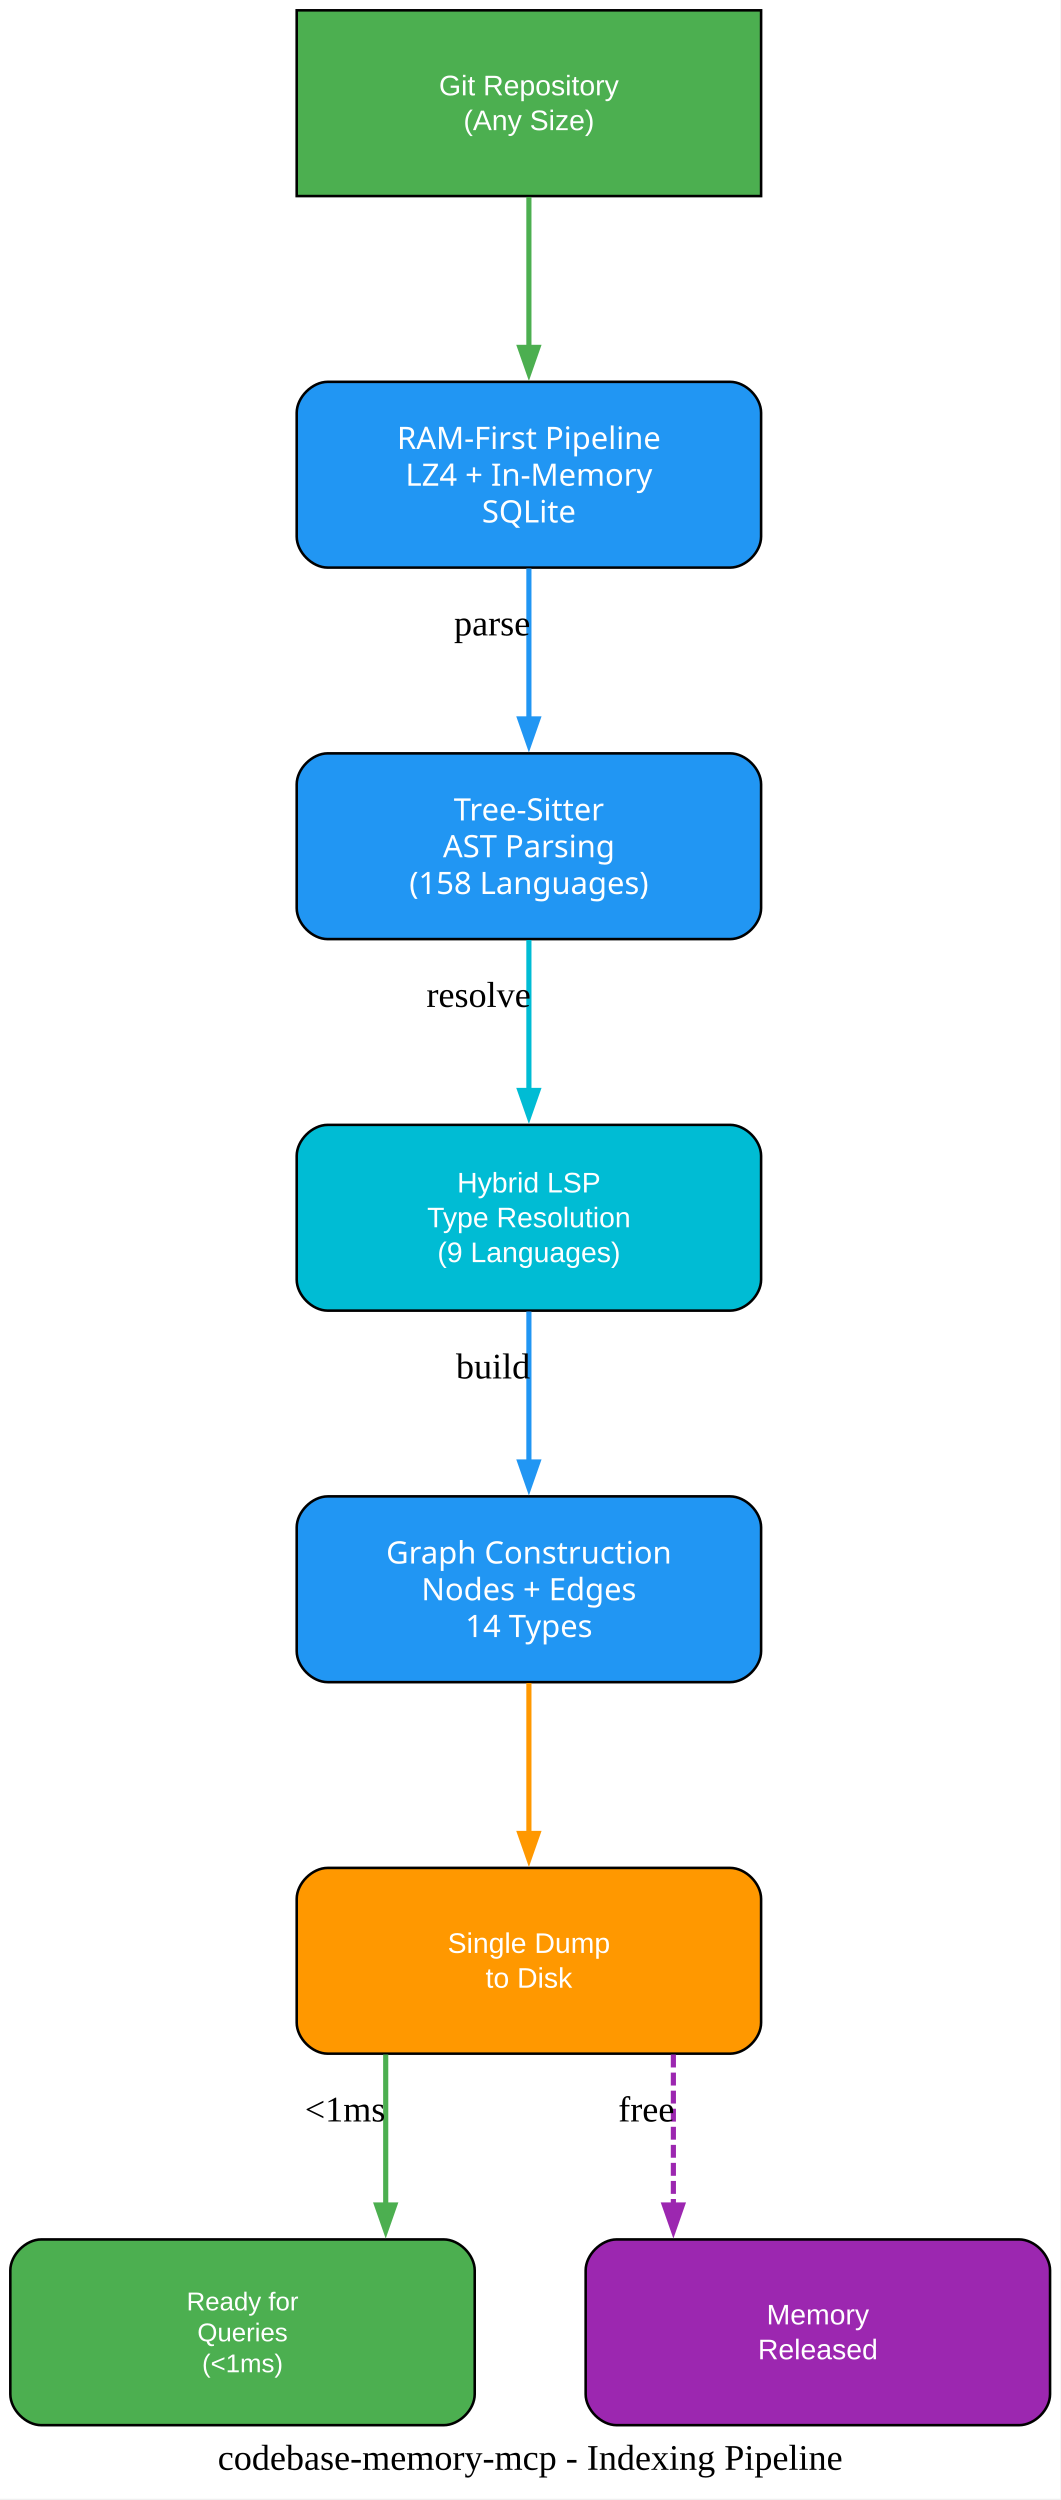
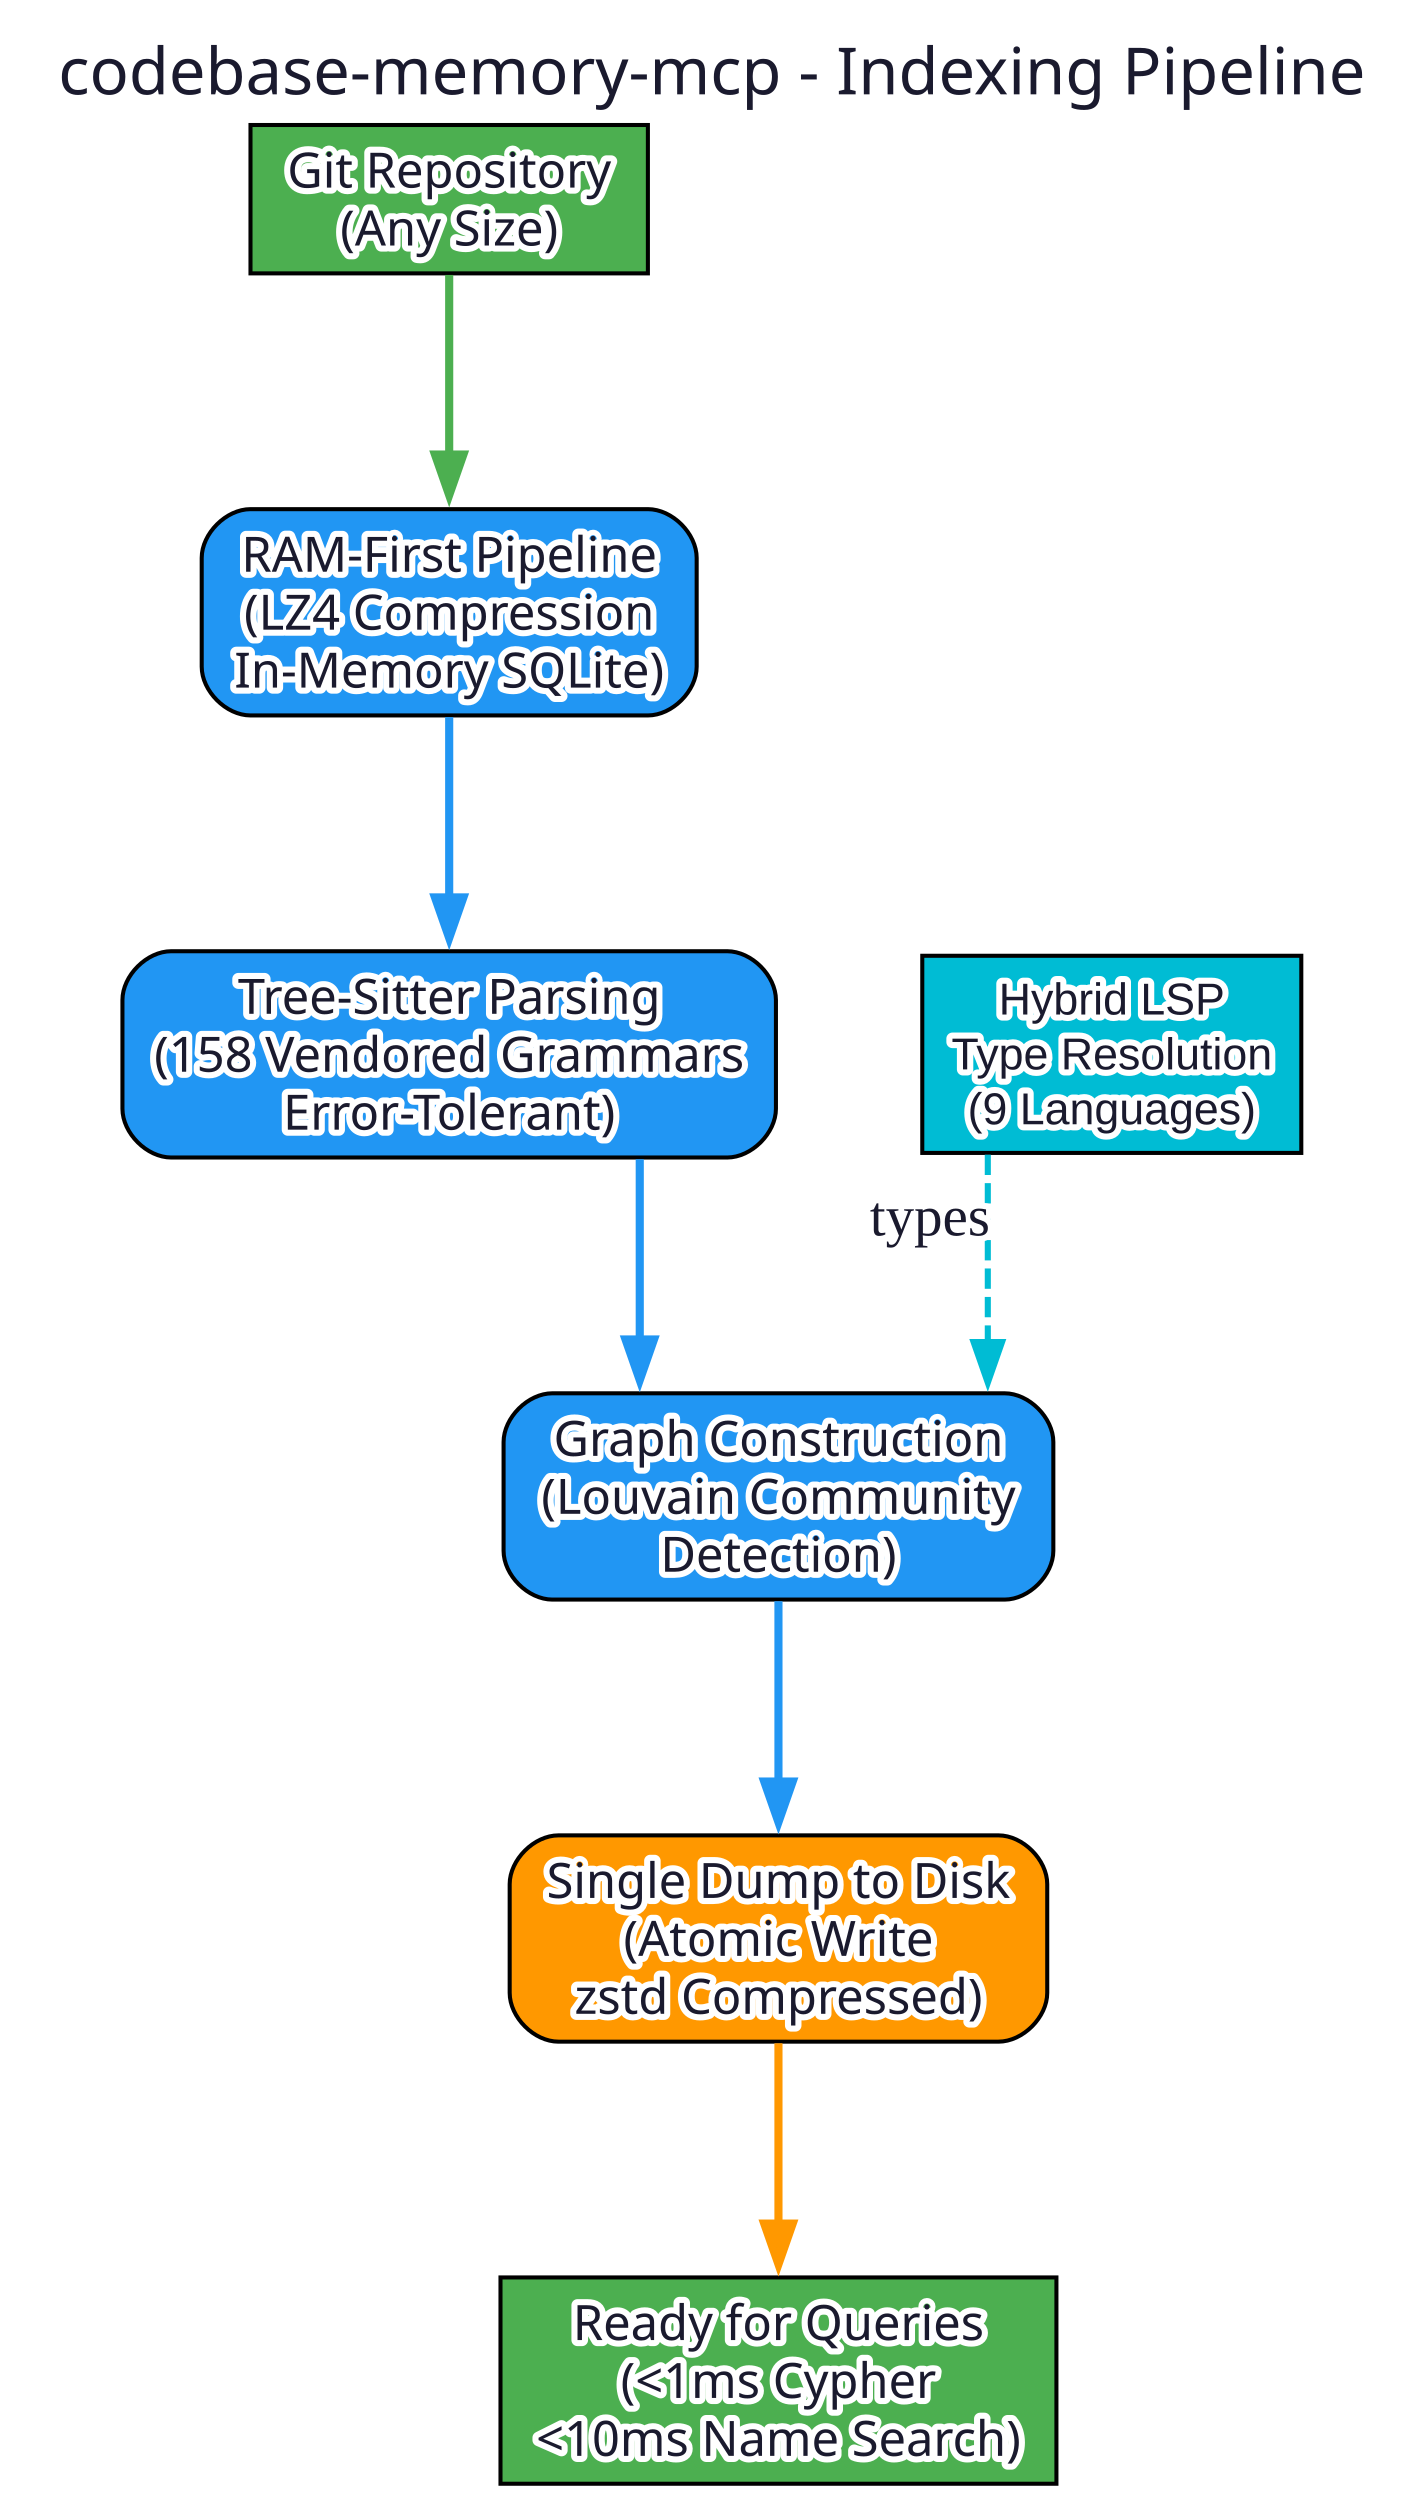
- <svg xmlns="http://www.w3.org/2000/svg" width="411pt" height="969pt" viewBox="0.00 0.00 411.00 969.00">
-   <g id="graph0" class="graph" transform="scale(1 1) rotate(0) translate(4 964.5)">
-     <polygon fill="white" stroke="none" points="-4,4 -4,-964.5 407,-964.5 407,4 -4,4" />
-     <text xml:space="preserve" text-anchor="middle" x="201.5" y="-7.2" font-family="Times New Roman,serif" font-size="14.00">codebase-memory-mcp - Indexing Pipeline</text>
+ <svg xmlns="http://www.w3.org/2000/svg" width="350pt" height="615pt" viewBox="0.00 0.00 350.00 615.00">
+   <style>
+ 
+ text { paint-order: stroke; stroke: #ffffff; stroke-width: 3px; stroke-linejoin: round; fill: #1a1a2e; }
+ </style>
+   <g id="graph0" class="graph" transform="scale(1 1) rotate(0) translate(4 611)">
+     <polygon fill="white" stroke="none" points="-4,4 -4,-611 346.25,-611 346.25,4 -4,4" />
+     <text xml:space="preserve" text-anchor="middle" x="171.12" y="-587.8" font-family="Arial Bold" font-size="16.00">codebase-memory-mcp - Indexing Pipeline</text>
    <g id="node1" class="node">
-       <polygon fill="#4caf50" stroke="black" points="291,-960.5 111,-960.5 111,-888.5 291,-888.5 291,-960.5" />
-       <text xml:space="preserve" text-anchor="middle" x="201" y="-927.55" font-family="Arial" font-size="11.00" fill="white">Git Repository</text>
-       <text xml:space="preserve" text-anchor="middle" x="201" y="-914.05" font-family="Arial" font-size="11.00" fill="white">(Any Size)</text>
+       <polygon fill="#4caf50" stroke="black" points="155.38,-580.25 57.62,-580.25 57.62,-543.75 155.38,-543.75 155.38,-580.25" />
+       <text xml:space="preserve" text-anchor="middle" x="106.5" y="-564.85" font-family="Arial Bold" font-size="12.00" fill="white">Git Repository</text>
+       <text xml:space="preserve" text-anchor="middle" x="106.5" y="-550.6" font-family="Arial Bold" font-size="12.00" fill="white">(Any Size)</text>
+     </g>
+     <g id="node3" class="node">
+       <path fill="#2196f3" stroke="black" d="M155.38,-485.75C155.38,-485.75 57.62,-485.75 57.62,-485.75 51.62,-485.75 45.62,-479.75 45.62,-473.75 45.62,-473.75 45.62,-447 45.62,-447 45.62,-441 51.62,-435 57.62,-435 57.62,-435 155.38,-435 155.38,-435 161.38,-435 167.38,-441 167.38,-447 167.38,-447 167.38,-473.75 167.38,-473.75 167.38,-479.75 161.38,-485.75 155.38,-485.75" />
+       <text xml:space="preserve" text-anchor="middle" x="106.5" y="-470.35" font-family="Arial Bold" font-size="12.00" fill="white">RAM-First Pipeline</text>
+       <text xml:space="preserve" text-anchor="middle" x="106.5" y="-456.1" font-family="Arial Bold" font-size="12.00" fill="white">(LZ4 Compression</text>
+       <text xml:space="preserve" text-anchor="middle" x="106.5" y="-441.85" font-family="Arial Bold" font-size="12.00" fill="white">In-Memory SQLite)</text>
+     </g>
+     <g id="edge1" class="edge">
+       <path fill="none" stroke="#4caf50" stroke-width="2" d="M106.5,-543.36C106.5,-543.36 106.5,-499.19 106.5,-499.19" />
+       <polygon fill="#4caf50" stroke="#4caf50" stroke-width="2" points="110,-499.19 106.5,-489.19 103,-499.19 110,-499.19" />
    </g>
    <g id="node2" class="node">
-       <path fill="#2196f3" stroke="black" d="M279,-816.5C279,-816.5 123,-816.5 123,-816.5 117,-816.5 111,-810.5 111,-804.5 111,-804.5 111,-756.5 111,-756.5 111,-750.5 117,-744.5 123,-744.5 123,-744.5 279,-744.5 279,-744.5 285,-744.5 291,-750.5 291,-756.5 291,-756.5 291,-804.5 291,-804.5 291,-810.5 285,-816.5 279,-816.5" />
-       <text xml:space="preserve" text-anchor="middle" x="201" y="-790.48" font-family="Arial Bold" font-size="12.00" fill="white">RAM-First Pipeline</text>
-       <text xml:space="preserve" text-anchor="middle" x="201" y="-776.23" font-family="Arial Bold" font-size="12.00" fill="white">LZ4 + In-Memory</text>
-       <text xml:space="preserve" text-anchor="middle" x="201" y="-761.98" font-family="Arial Bold" font-size="12.00" fill="white">SQLite</text>
+       <path fill="#2196f3" stroke="black" d="M174.88,-377C174.88,-377 38.12,-377 38.12,-377 32.12,-377 26.12,-371 26.12,-365 26.12,-365 26.12,-338.25 26.12,-338.25 26.12,-332.25 32.12,-326.25 38.12,-326.25 38.12,-326.25 174.88,-326.25 174.88,-326.25 180.88,-326.25 186.88,-332.25 186.88,-338.25 186.88,-338.25 186.88,-365 186.88,-365 186.88,-371 180.88,-377 174.88,-377" />
+       <text xml:space="preserve" text-anchor="middle" x="106.5" y="-361.6" font-family="Arial Bold" font-size="12.00" fill="white">Tree-Sitter Parsing</text>
+       <text xml:space="preserve" text-anchor="middle" x="106.5" y="-347.35" font-family="Arial Bold" font-size="12.00" fill="white">(158 Vendored Grammars</text>
+       <text xml:space="preserve" text-anchor="middle" x="106.5" y="-333.1" font-family="Arial Bold" font-size="12.00" fill="white">Error-Tolerant)</text>
    </g>
-     <g id="edge1" class="edge">
-       <path fill="none" stroke="#4caf50" stroke-width="2" d="M201,-888.16C201,-888.16 201,-829.85 201,-829.85" />
-       <polygon fill="#4caf50" stroke="#4caf50" stroke-width="2" points="204.5,-829.85 201,-819.85 197.5,-829.85 204.5,-829.85" />
+     <g id="node5" class="node">
+       <path fill="#2196f3" stroke="black" d="M243.12,-268.25C243.12,-268.25 131.88,-268.25 131.88,-268.25 125.88,-268.25 119.88,-262.25 119.88,-256.25 119.88,-256.25 119.88,-229.5 119.88,-229.5 119.88,-223.5 125.88,-217.5 131.88,-217.5 131.88,-217.5 243.12,-217.5 243.12,-217.5 249.12,-217.5 255.12,-223.5 255.12,-229.5 255.12,-229.5 255.12,-256.25 255.12,-256.25 255.12,-262.25 249.12,-268.25 243.12,-268.25" />
+       <text xml:space="preserve" text-anchor="middle" x="187.5" y="-252.85" font-family="Arial Bold" font-size="12.00" fill="white">Graph Construction</text>
+       <text xml:space="preserve" text-anchor="middle" x="187.5" y="-238.6" font-family="Arial Bold" font-size="12.00" fill="white">(Louvain Community</text>
+       <text xml:space="preserve" text-anchor="middle" x="187.5" y="-224.35" font-family="Arial Bold" font-size="12.00" fill="white">Detection)</text>
    </g>
-     <g id="node3" class="node">
-       <path fill="#2196f3" stroke="black" d="M279,-672.5C279,-672.5 123,-672.5 123,-672.5 117,-672.5 111,-666.5 111,-660.5 111,-660.5 111,-612.5 111,-612.5 111,-606.5 117,-600.5 123,-600.5 123,-600.5 279,-600.5 279,-600.5 285,-600.5 291,-606.5 291,-612.5 291,-612.5 291,-660.5 291,-660.5 291,-666.5 285,-672.5 279,-672.5" />
-       <text xml:space="preserve" text-anchor="middle" x="201" y="-646.48" font-family="Arial Bold" font-size="12.00" fill="white">Tree-Sitter</text>
-       <text xml:space="preserve" text-anchor="middle" x="201" y="-632.23" font-family="Arial Bold" font-size="12.00" fill="white">AST Parsing</text>
-       <text xml:space="preserve" text-anchor="middle" x="201" y="-617.98" font-family="Arial Bold" font-size="12.00" fill="white">(158 Languages)</text>
+     <g id="edge3" class="edge">
+       <path fill="none" stroke="#2196f3" stroke-width="2" d="M153.38,-325.85C153.38,-325.85 153.38,-281.49 153.38,-281.49" />
+       <polygon fill="#2196f3" stroke="#2196f3" stroke-width="2" points="156.88,-281.49 153.38,-271.49 149.88,-281.49 156.88,-281.49" />
    </g>
    <g id="edge2" class="edge">
-       <path fill="none" stroke="#2196f3" stroke-width="2" d="M201,-744.16C201,-744.16 201,-685.85 201,-685.85" />
-       <polygon fill="#2196f3" stroke="#2196f3" stroke-width="2" points="204.5,-685.85 201,-675.85 197.5,-685.85 204.5,-685.85" />
-       <text xml:space="preserve" text-anchor="middle" x="186.75" y="-718.21" font-family="Times New Roman,serif" font-size="14.00">parse</text>
+       <path fill="none" stroke="#2196f3" stroke-width="2" d="M106.5,-434.6C106.5,-434.6 106.5,-390.24 106.5,-390.24" />
+       <polygon fill="#2196f3" stroke="#2196f3" stroke-width="2" points="110,-390.24 106.5,-380.24 103,-390.24 110,-390.24" />
    </g>
    <g id="node4" class="node">
-       <path fill="#00bcd4" stroke="black" d="M279,-528.5C279,-528.5 123,-528.5 123,-528.5 117,-528.5 111,-522.5 111,-516.5 111,-516.5 111,-468.5 111,-468.5 111,-462.5 117,-456.5 123,-456.5 123,-456.5 279,-456.5 279,-456.5 285,-456.5 291,-462.5 291,-468.5 291,-468.5 291,-516.5 291,-516.5 291,-522.5 285,-528.5 279,-528.5" />
-       <text xml:space="preserve" text-anchor="middle" x="201" y="-502.3" font-family="Arial" font-size="11.00" fill="white">Hybrid LSP</text>
-       <text xml:space="preserve" text-anchor="middle" x="201" y="-488.8" font-family="Arial" font-size="11.00" fill="white">Type Resolution</text>
-       <text xml:space="preserve" text-anchor="middle" x="201" y="-475.3" font-family="Arial" font-size="11.00" fill="white">(9 Languages)</text>
-     </g>
-     <g id="edge3" class="edge">
-       <path fill="none" stroke="#00bcd4" stroke-width="2" d="M201,-600.16C201,-600.16 201,-541.85 201,-541.85" />
-       <polygon fill="#00bcd4" stroke="#00bcd4" stroke-width="2" points="204.5,-541.85 201,-531.85 197.5,-541.85 204.5,-541.85" />
-       <text xml:space="preserve" text-anchor="middle" x="181.5" y="-574.21" font-family="Times New Roman,serif" font-size="14.00">resolve</text>
-     </g>
-     <g id="node5" class="node">
-       <path fill="#2196f3" stroke="black" d="M279,-384.5C279,-384.5 123,-384.5 123,-384.5 117,-384.5 111,-378.5 111,-372.5 111,-372.5 111,-324.5 111,-324.5 111,-318.5 117,-312.5 123,-312.5 123,-312.5 279,-312.5 279,-312.5 285,-312.5 291,-318.5 291,-324.5 291,-324.5 291,-372.5 291,-372.5 291,-378.5 285,-384.5 279,-384.5" />
-       <text xml:space="preserve" text-anchor="middle" x="201" y="-358.48" font-family="Arial Bold" font-size="12.00" fill="white">Graph Construction</text>
-       <text xml:space="preserve" text-anchor="middle" x="201" y="-344.23" font-family="Arial Bold" font-size="12.00" fill="white">Nodes + Edges</text>
-       <text xml:space="preserve" text-anchor="middle" x="201" y="-329.98" font-family="Arial Bold" font-size="12.00" fill="white">14 Types</text>
+       <polygon fill="#00bcd4" stroke="black" points="316.12,-375.88 222.88,-375.88 222.88,-327.38 316.12,-327.38 316.12,-375.88" />
+       <text xml:space="preserve" text-anchor="middle" x="269.5" y="-361.43" font-family="Arial" font-size="11.00" fill="white">Hybrid LSP</text>
+       <text xml:space="preserve" text-anchor="middle" x="269.5" y="-347.93" font-family="Arial" font-size="11.00" fill="white">Type Resolution</text>
+       <text xml:space="preserve" text-anchor="middle" x="269.5" y="-334.43" font-family="Arial" font-size="11.00" fill="white">(9 Languages)</text>
    </g>
    <g id="edge4" class="edge">
-       <path fill="none" stroke="#2196f3" stroke-width="2" d="M201,-456.16C201,-456.16 201,-397.85 201,-397.85" />
-       <polygon fill="#2196f3" stroke="#2196f3" stroke-width="2" points="204.5,-397.85 201,-387.85 197.5,-397.85 204.5,-397.85" />
-       <text xml:space="preserve" text-anchor="middle" x="187.12" y="-430.21" font-family="Times New Roman,serif" font-size="14.00">build</text>
+       <path fill="none" stroke="#00bcd4" stroke-width="1.5" stroke-dasharray="5,2" d="M239,-326.95C239,-326.95 239,-280.86 239,-280.86" />
+       <polygon fill="#00bcd4" stroke="#00bcd4" stroke-width="1.5" points="242.5,-280.86 239,-270.86 235.5,-280.86 242.5,-280.86" />
+       <text xml:space="preserve" text-anchor="middle" x="224.75" y="-307.1" font-family="Times New Roman,serif" font-size="14.00">types</text>
    </g>
    <g id="node6" class="node">
-       <path fill="#ff9800" stroke="black" d="M279,-240.5C279,-240.5 123,-240.5 123,-240.5 117,-240.5 111,-234.5 111,-228.5 111,-228.5 111,-180.5 111,-180.5 111,-174.5 117,-168.5 123,-168.5 123,-168.5 279,-168.5 279,-168.5 285,-168.5 291,-174.5 291,-180.5 291,-180.5 291,-228.5 291,-228.5 291,-234.5 285,-240.5 279,-240.5" />
-       <text xml:space="preserve" text-anchor="middle" x="201" y="-207.55" font-family="Arial" font-size="11.00" fill="white">Single Dump</text>
-       <text xml:space="preserve" text-anchor="middle" x="201" y="-194.05" font-family="Arial" font-size="11.00" fill="white">to Disk</text>
+       <path fill="#ff9800" stroke="black" d="M241.62,-159.5C241.62,-159.5 133.38,-159.5 133.38,-159.5 127.38,-159.5 121.38,-153.5 121.38,-147.5 121.38,-147.5 121.38,-120.75 121.38,-120.75 121.38,-114.75 127.38,-108.75 133.38,-108.75 133.38,-108.75 241.62,-108.75 241.62,-108.75 247.62,-108.75 253.62,-114.75 253.62,-120.75 253.62,-120.75 253.62,-147.5 253.62,-147.5 253.62,-153.5 247.62,-159.5 241.62,-159.5" />
+       <text xml:space="preserve" text-anchor="middle" x="187.5" y="-144.1" font-family="Arial Bold" font-size="12.00" fill="white">Single Dump to Disk</text>
+       <text xml:space="preserve" text-anchor="middle" x="187.5" y="-129.85" font-family="Arial Bold" font-size="12.00" fill="white">(Atomic Write</text>
+       <text xml:space="preserve" text-anchor="middle" x="187.5" y="-115.6" font-family="Arial Bold" font-size="12.00" fill="white">zstd Compressed)</text>
    </g>
    <g id="edge5" class="edge">
-       <path fill="none" stroke="#ff9800" stroke-width="2" d="M201,-312.16C201,-312.16 201,-253.85 201,-253.85" />
-       <polygon fill="#ff9800" stroke="#ff9800" stroke-width="2" points="204.5,-253.85 201,-243.85 197.5,-253.85 204.5,-253.85" />
+       <path fill="none" stroke="#2196f3" stroke-width="2" d="M187.5,-217.1C187.5,-217.1 187.5,-172.74 187.5,-172.74" />
+       <polygon fill="#2196f3" stroke="#2196f3" stroke-width="2" points="191,-172.74 187.5,-162.74 184,-172.74 191,-172.74" />
    </g>
    <g id="node7" class="node">
-       <path fill="#4caf50" stroke="black" d="M168,-96.5C168,-96.5 12,-96.5 12,-96.5 6,-96.5 0,-90.5 0,-84.5 0,-84.5 0,-36.5 0,-36.5 0,-30.5 6,-24.5 12,-24.5 12,-24.5 168,-24.5 168,-24.5 174,-24.5 180,-30.5 180,-36.5 180,-36.5 180,-84.5 180,-84.5 180,-90.5 174,-96.5 168,-96.5" />
-       <text xml:space="preserve" text-anchor="middle" x="90" y="-69" font-family="Arial" font-size="10.00" fill="white">Ready for</text>
-       <text xml:space="preserve" text-anchor="middle" x="90" y="-57" font-family="Arial" font-size="10.00" fill="white">Queries</text>
-       <text xml:space="preserve" text-anchor="middle" x="90" y="-45" font-family="Arial" font-size="10.00" fill="white">(&lt;1ms)</text>
+       <polygon fill="#4caf50" stroke="black" points="255.88,-50.75 119.12,-50.75 119.12,0 255.88,0 255.88,-50.75" />
+       <text xml:space="preserve" text-anchor="middle" x="187.5" y="-35.35" font-family="Arial Bold" font-size="12.00" fill="white">Ready for Queries</text>
+       <text xml:space="preserve" text-anchor="middle" x="187.5" y="-21.1" font-family="Arial Bold" font-size="12.00" fill="white">(&lt;1ms Cypher</text>
+       <text xml:space="preserve" text-anchor="middle" x="187.5" y="-6.85" font-family="Arial Bold" font-size="12.00" fill="white">&lt;10ms Name Search)</text>
    </g>
    <g id="edge6" class="edge">
-       <path fill="none" stroke="#4caf50" stroke-width="2" d="M145.5,-168.16C145.5,-168.16 145.5,-109.85 145.5,-109.85" />
-       <polygon fill="#4caf50" stroke="#4caf50" stroke-width="2" points="149,-109.85 145.5,-99.85 142,-109.85 149,-109.85" />
-       <text xml:space="preserve" text-anchor="middle" x="129.75" y="-142.21" font-family="Times New Roman,serif" font-size="14.00">&lt;1ms</text>
-     </g>
-     <g id="node8" class="node">
-       <path fill="#9c27b0" stroke="black" d="M391,-96.5C391,-96.5 235,-96.5 235,-96.5 229,-96.5 223,-90.5 223,-84.5 223,-84.5 223,-36.5 223,-36.5 223,-30.5 229,-24.5 235,-24.5 235,-24.5 391,-24.5 391,-24.5 397,-24.5 403,-30.5 403,-36.5 403,-36.5 403,-84.5 403,-84.5 403,-90.5 397,-96.5 391,-96.5" />
-       <text xml:space="preserve" text-anchor="middle" x="313" y="-63.55" font-family="Arial" font-size="11.00" fill="white">Memory</text>
-       <text xml:space="preserve" text-anchor="middle" x="313" y="-50.05" font-family="Arial" font-size="11.00" fill="white">Released</text>
-     </g>
-     <g id="edge7" class="edge">
-       <path fill="none" stroke="#9c27b0" stroke-width="2" stroke-dasharray="5,2" d="M257,-168.16C257,-168.16 257,-109.85 257,-109.85" />
-       <polygon fill="#9c27b0" stroke="#9c27b0" stroke-width="2" points="260.5,-109.85 257,-99.85 253.5,-109.85 260.5,-109.85" />
-       <text xml:space="preserve" text-anchor="middle" x="246.5" y="-142.21" font-family="Times New Roman,serif" font-size="14.00">free</text>
+       <path fill="none" stroke="#ff9800" stroke-width="2" d="M187.5,-108.35C187.5,-108.35 187.5,-63.99 187.5,-63.99" />
+       <polygon fill="#ff9800" stroke="#ff9800" stroke-width="2" points="191,-63.99 187.5,-53.99 184,-63.99 191,-63.99" />
    </g>
  </g>
</svg>
